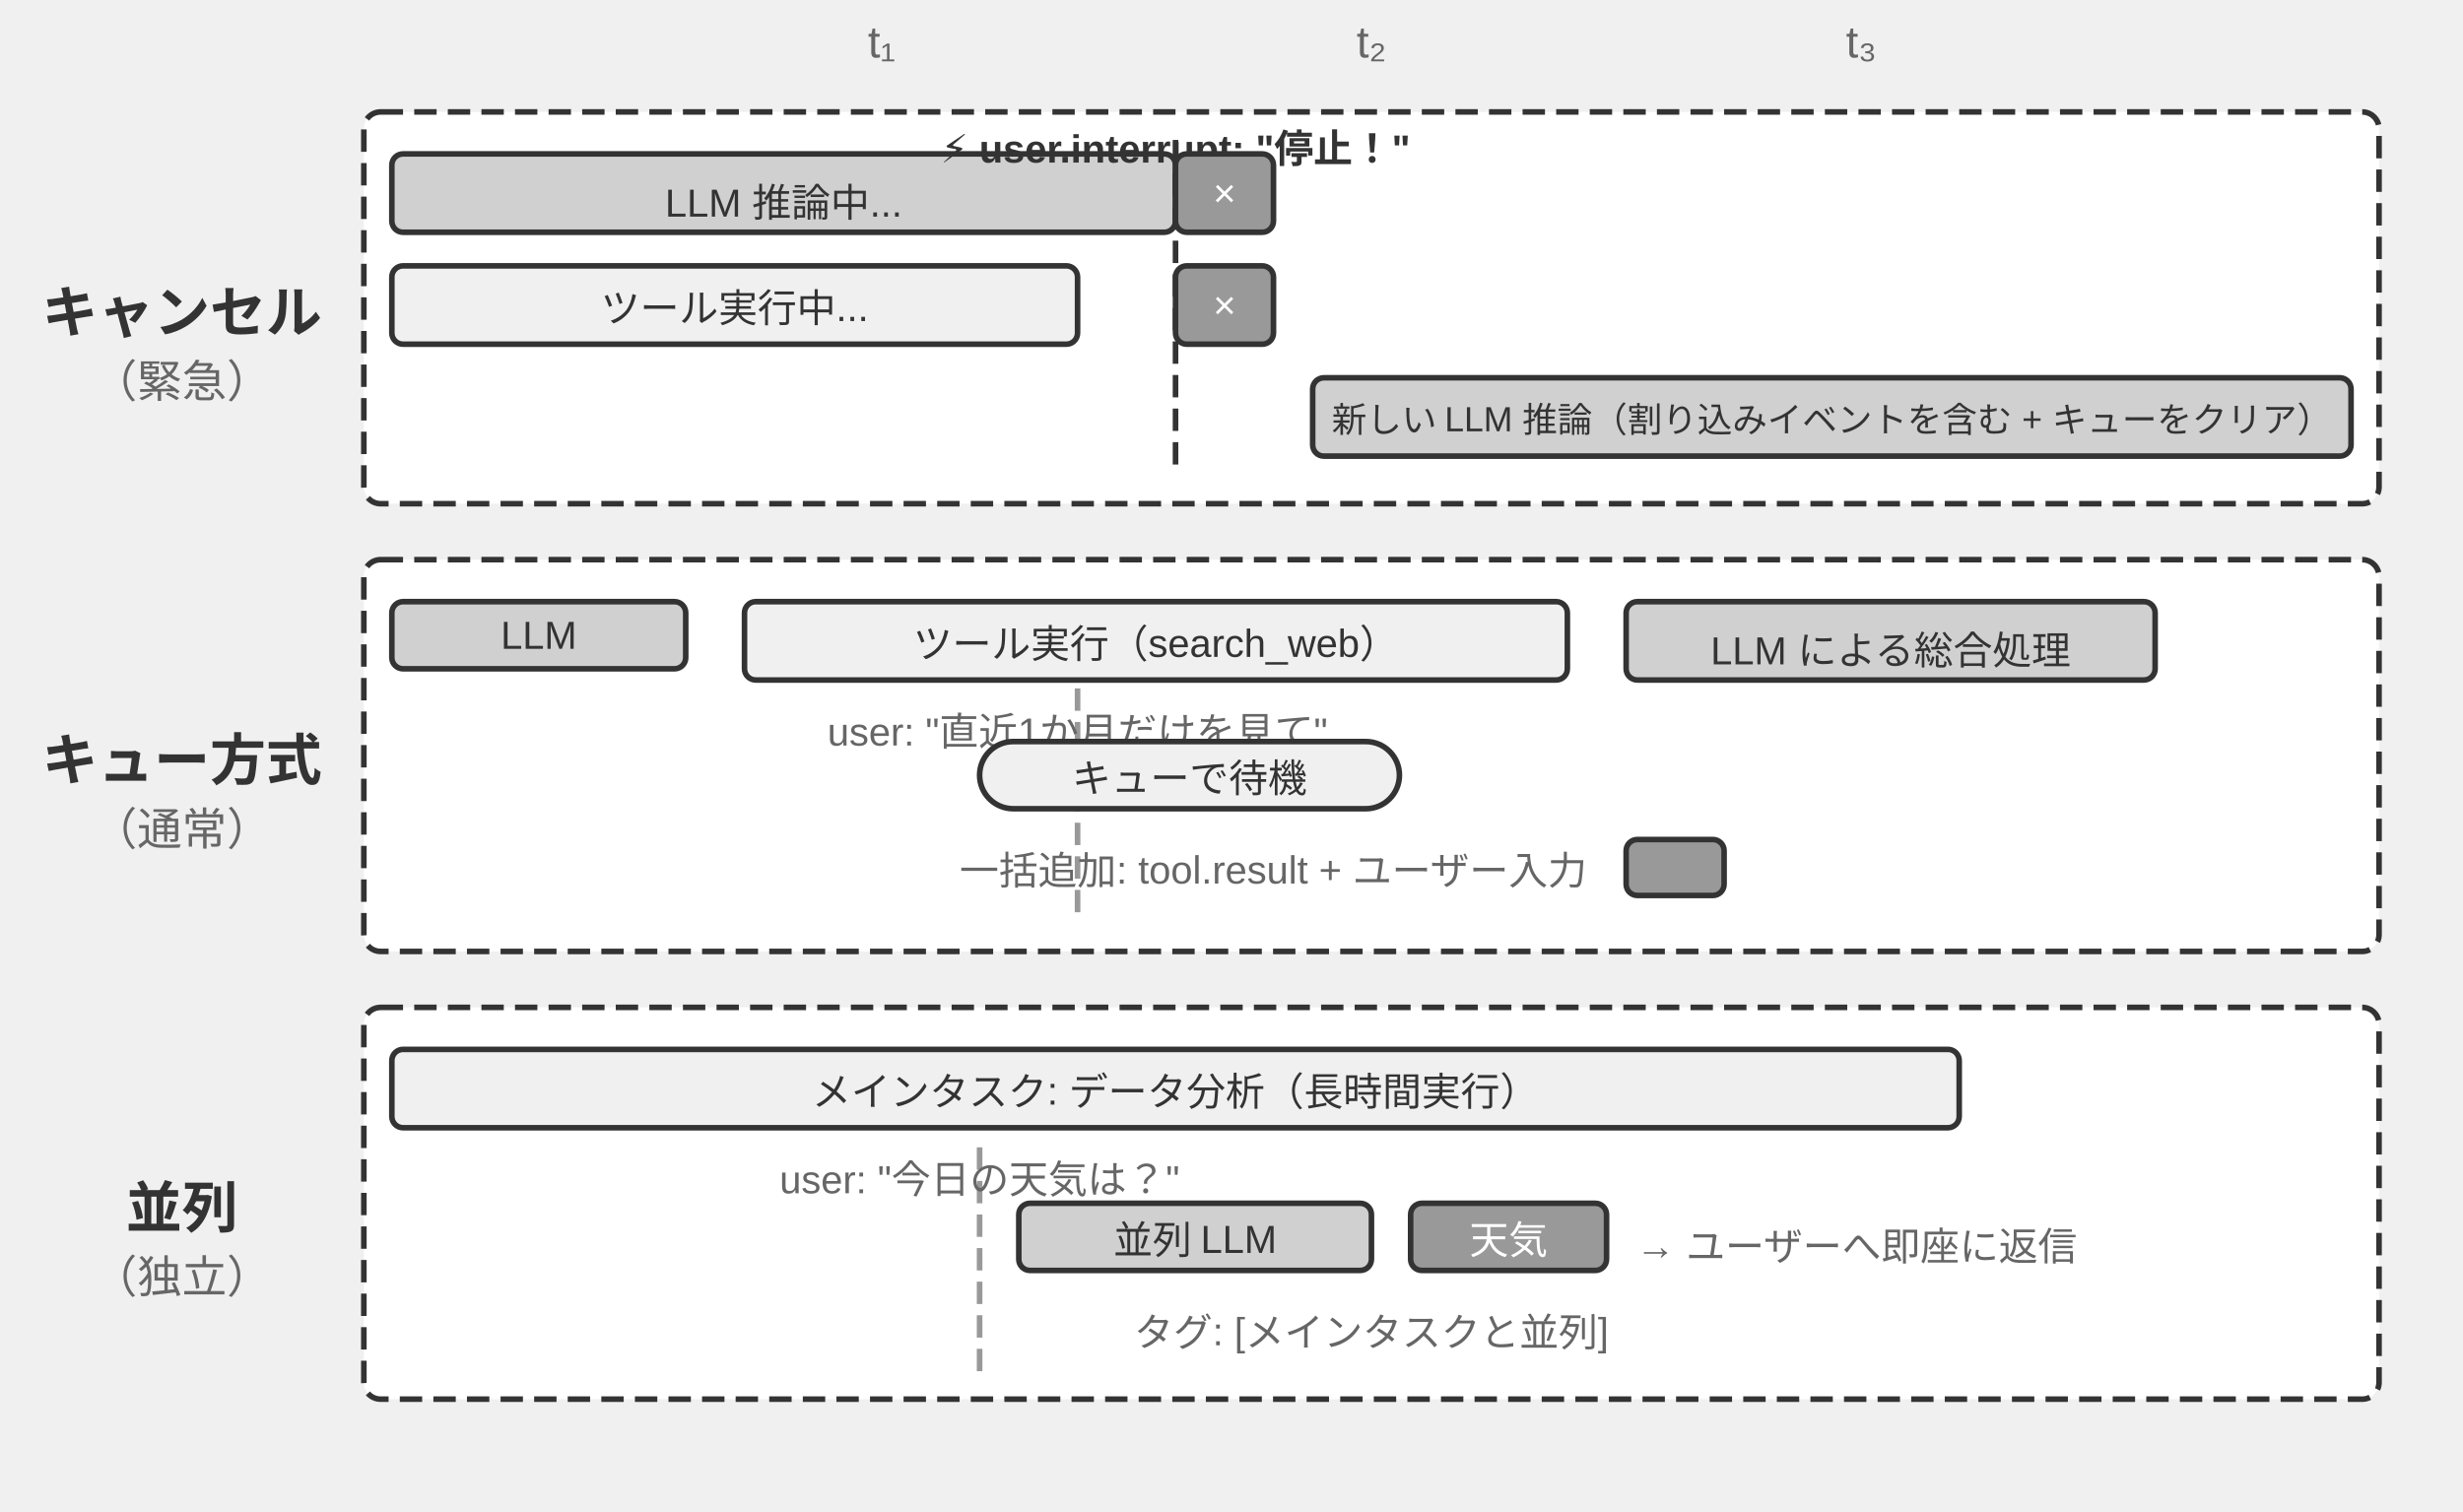
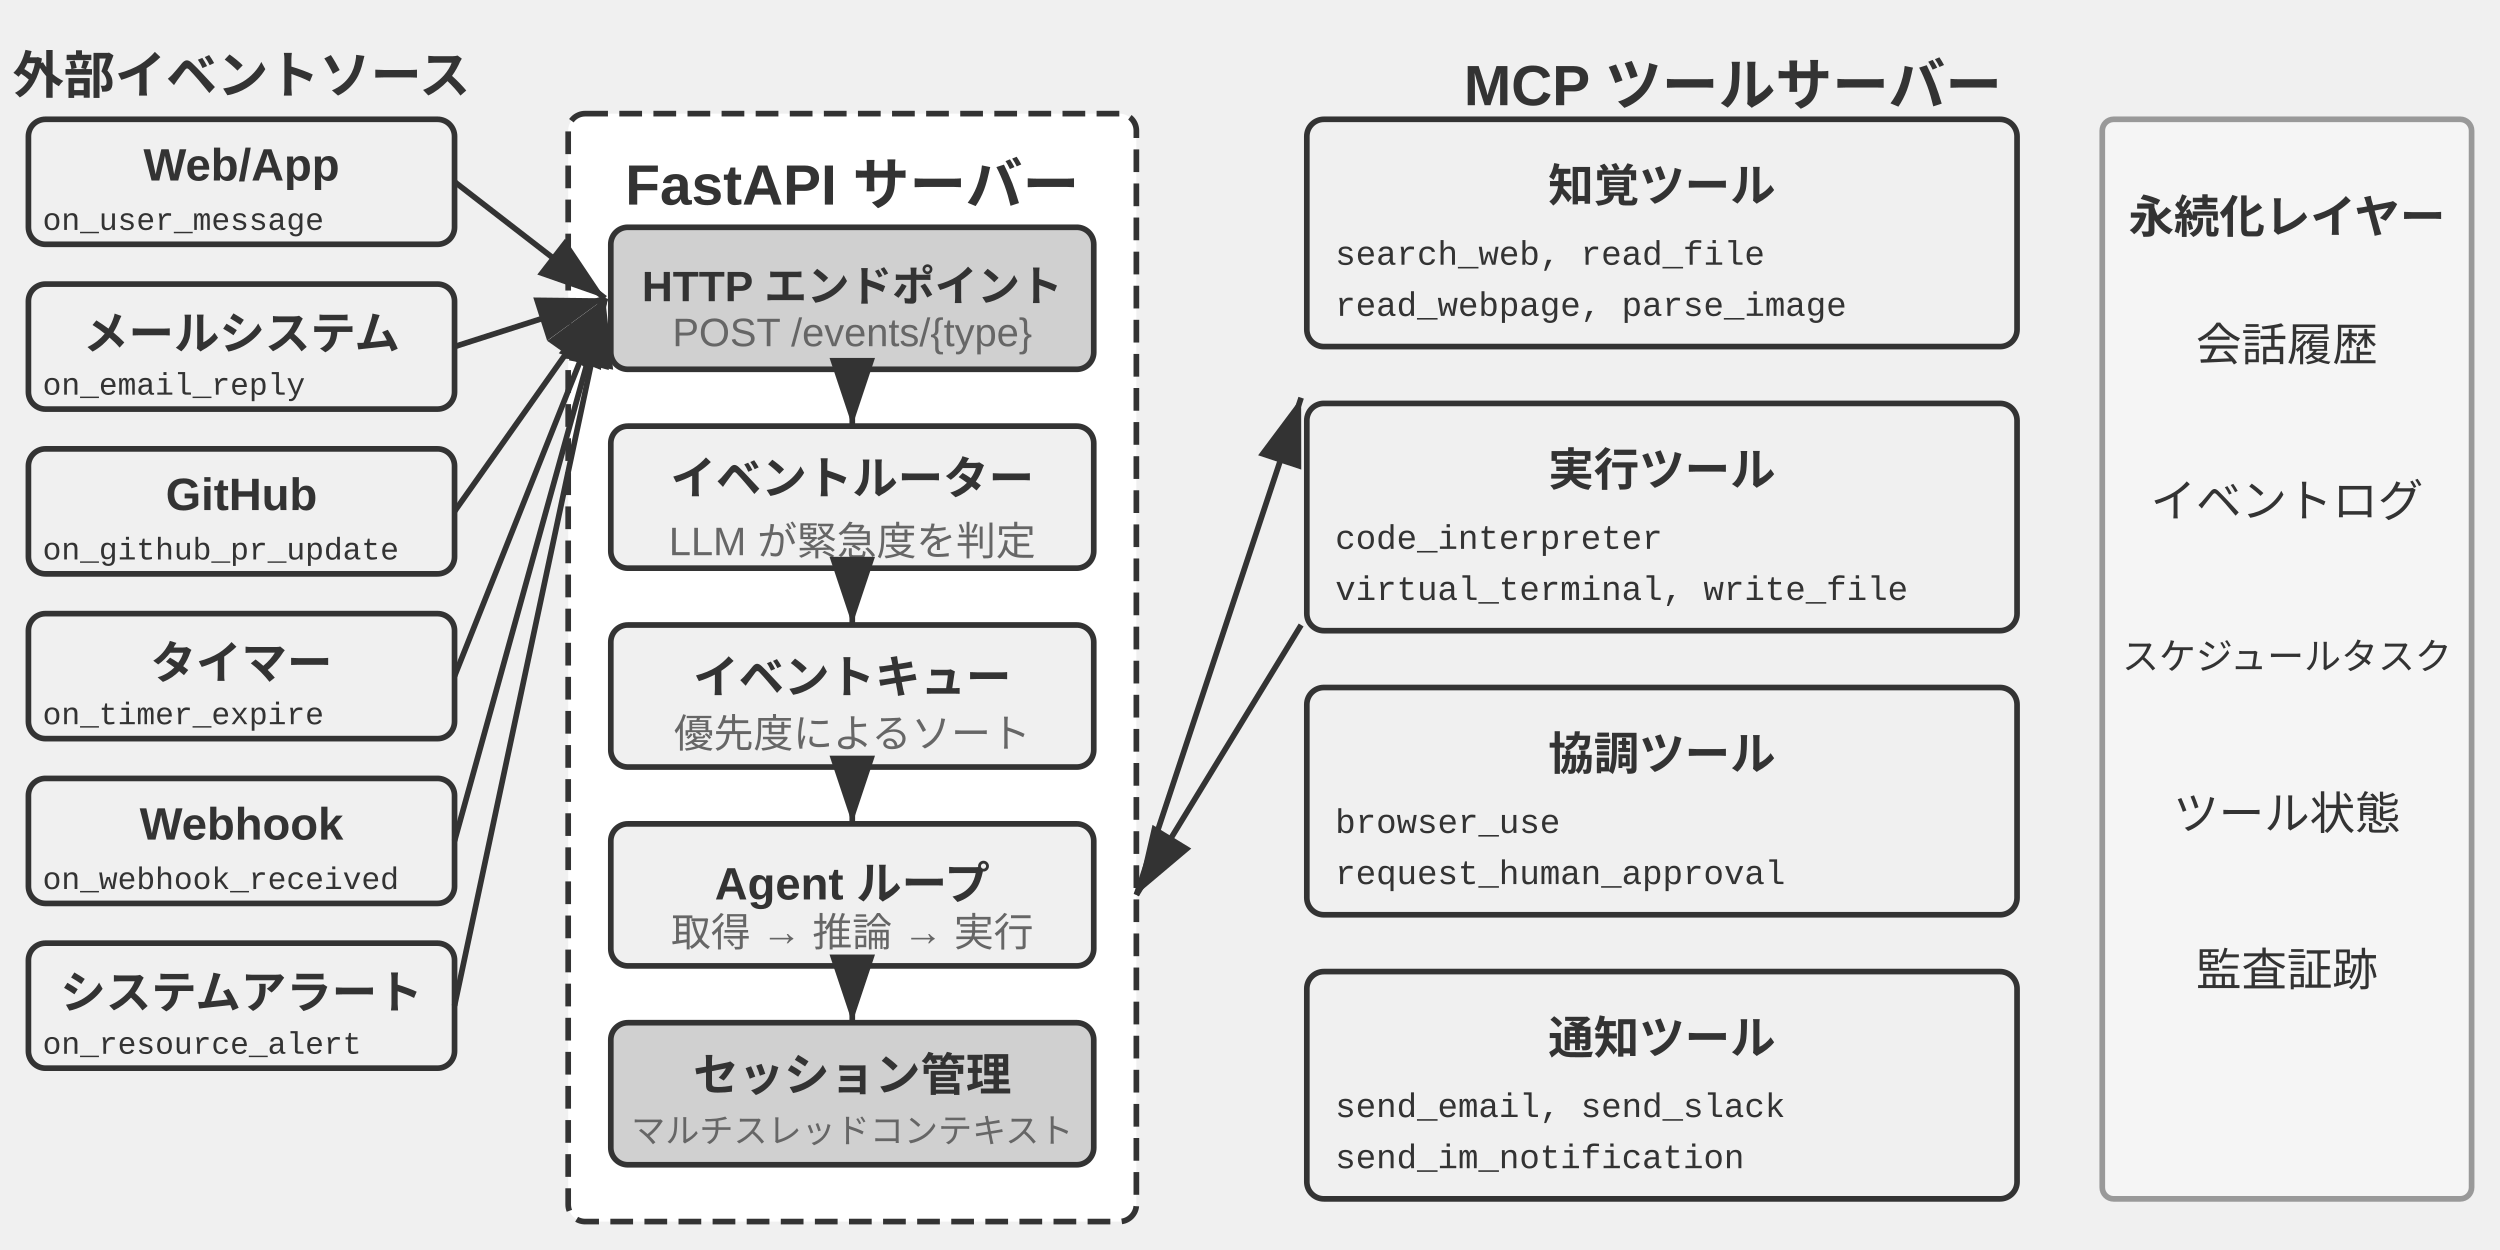
- <svg xmlns="http://www.w3.org/2000/svg" viewBox="0 40 880 540" width="880" height="540" style="background:#ffffff">
+ <svg xmlns="http://www.w3.org/2000/svg" viewBox="0 40 880 440" width="880" height="440" style="background:#ffffff">
  <defs>
    <marker id="ah" markerWidth="12" markerHeight="8" refX="12" refY="4" orient="auto">
      <polygon points="0 0, 12 4, 0 8" fill="#333333" />
    </marker>
    <marker id="ah-light" markerWidth="12" markerHeight="8" refX="12" refY="4" orient="auto">
      <polygon points="0 0, 12 4, 0 8" fill="#999999" />
    </marker>
  </defs>
-   <text x="315.0" y="55" font-family="Arial, 'Helvetica Neue', Helvetica, 'PingFang SC', 'Microsoft YaHei', sans-serif" font-size="16" fill="#666666" text-anchor="middle" dominant-baseline="central" font-weight="normal">t₁</text>
-   <text x="490.0" y="55" font-family="Arial, 'Helvetica Neue', Helvetica, 'PingFang SC', 'Microsoft YaHei', sans-serif" font-size="16" fill="#666666" text-anchor="middle" dominant-baseline="central" font-weight="normal">t₂</text>
-   <text x="665.0" y="55" font-family="Arial, 'Helvetica Neue', Helvetica, 'PingFang SC', 'Microsoft YaHei', sans-serif" font-size="16" fill="#666666" text-anchor="middle" dominant-baseline="central" font-weight="normal">t₃</text>
-   <rect x="130" y="80" width="720" height="140" rx="6" fill="#ffffff" stroke="#333333" stroke-width="2" stroke-dasharray="8,4" />
-   <text x="65.0" y="150" font-family="Arial, 'Helvetica Neue', Helvetica, 'PingFang SC', 'Microsoft YaHei', sans-serif" font-size="20" fill="#333333" text-anchor="middle" dominant-baseline="central" font-weight="bold">キャンセル</text>
-   <text x="65.0" y="175" font-family="Arial, 'Helvetica Neue', Helvetica, 'PingFang SC', 'Microsoft YaHei', sans-serif" font-size="16" fill="#666666" text-anchor="middle" dominant-baseline="central" font-weight="normal">（緊急）</text>
-   <rect x="140.0" y="95" width="280.0" height="28" rx="4" fill="#d0d0d0" stroke="#333333" stroke-width="2" />
-   <text x="280.0" y="109.0" font-family="Arial, 'Helvetica Neue', Helvetica, 'PingFang SC', 'Microsoft YaHei', sans-serif" font-size="14" fill="#333333" text-anchor="middle" dominant-baseline="central" font-weight="normal">LLM 推論中...</text>
-   <line x1="420.0" y1="90" x2="420.0" y2="210" stroke="#333333" stroke-width="2" stroke-dasharray="8,4" />
-   <text x="420.0" y="90" font-family="Arial, 'Helvetica Neue', Helvetica, 'PingFang SC', 'Microsoft YaHei', sans-serif" font-size="14" fill="#333333" text-anchor="middle" dominant-baseline="central" font-weight="bold">⚡ user.interrupt: "停止！"</text>
-   <rect x="420.0" y="95" width="35.0" height="28" rx="4" fill="#999999" stroke="#333333" stroke-width="2" />
-   <text x="437.5" y="109.0" font-family="Arial, 'Helvetica Neue', Helvetica, 'PingFang SC', 'Microsoft YaHei', sans-serif" font-size="14" fill="#ffffff" text-anchor="middle" dominant-baseline="central" font-weight="normal">×</text>
-   <rect x="140.0" y="135" width="245.0" height="28" rx="4" fill="#f0f0f0" stroke="#333333" stroke-width="2" />
-   <text x="262.5" y="149.0" font-family="Arial, 'Helvetica Neue', Helvetica, 'PingFang SC', 'Microsoft YaHei', sans-serif" font-size="14" fill="#333333" text-anchor="middle" dominant-baseline="central" font-weight="normal">ツール実行中...</text>
-   <rect x="420.0" y="135" width="35.0" height="28" rx="4" fill="#999999" stroke="#333333" stroke-width="2" />
-   <text x="437.5" y="149.0" font-family="Arial, 'Helvetica Neue', Helvetica, 'PingFang SC', 'Microsoft YaHei', sans-serif" font-size="14" fill="#ffffff" text-anchor="middle" dominant-baseline="central" font-weight="normal">×</text>
-   <rect x="469.0" y="175" width="371.0" height="28" rx="4" fill="#d0d0d0" stroke="#333333" stroke-width="2" />
-   <text x="654.5" y="189.0" font-family="Arial, 'Helvetica Neue', Helvetica, 'PingFang SC', 'Microsoft YaHei', sans-serif" font-size="12.5" fill="#333333" text-anchor="middle" dominant-baseline="central" font-weight="normal">新しい LLM 推論（割り込みイベントを含む + キューをクリア）</text>
-   <rect x="130" y="240" width="720" height="140" rx="6" fill="#ffffff" stroke="#333333" stroke-width="2" stroke-dasharray="8,4" />
-   <text x="65.0" y="310" font-family="Arial, 'Helvetica Neue', Helvetica, 'PingFang SC', 'Microsoft YaHei', sans-serif" font-size="20" fill="#333333" text-anchor="middle" dominant-baseline="central" font-weight="bold">キュー方式</text>
-   <text x="65.0" y="335" font-family="Arial, 'Helvetica Neue', Helvetica, 'PingFang SC', 'Microsoft YaHei', sans-serif" font-size="16" fill="#666666" text-anchor="middle" dominant-baseline="central" font-weight="normal">（通常）</text>
-   <rect x="140.0" y="255" width="105.0" height="24" rx="4" fill="#d0d0d0" stroke="#333333" stroke-width="2" />
-   <text x="192.5" y="267.0" font-family="Arial, 'Helvetica Neue', Helvetica, 'PingFang SC', 'Microsoft YaHei', sans-serif" font-size="14" fill="#333333" text-anchor="middle" dominant-baseline="central" font-weight="normal">LLM</text>
-   <rect x="266.0" y="255" width="294.0" height="28" rx="4" fill="#f0f0f0" stroke="#333333" stroke-width="2" />
-   <text x="413.0" y="269.0" font-family="Arial, 'Helvetica Neue', Helvetica, 'PingFang SC', 'Microsoft YaHei', sans-serif" font-size="14" fill="#333333" text-anchor="middle" dominant-baseline="central" font-weight="normal">ツール実行（search_web）</text>
-   <rect x="581.0" y="255" width="189.0" height="28" rx="4" fill="#d0d0d0" stroke="#333333" stroke-width="2" />
-   <text x="675.5" y="269.0" font-family="Arial, 'Helvetica Neue', Helvetica, 'PingFang SC', 'Microsoft YaHei', sans-serif" font-size="14" fill="#333333" text-anchor="middle" dominant-baseline="central" font-weight="normal">LLM による総合処理</text>
-   <line x1="385.0" y1="286" x2="385.0" y2="370" stroke="#999999" stroke-width="2" stroke-dasharray="8,4" />
-   <text x="385.0" y="298" font-family="Arial, 'Helvetica Neue', Helvetica, 'PingFang SC', 'Microsoft YaHei', sans-serif" font-size="14" fill="#666666" text-anchor="middle" dominant-baseline="central" font-weight="normal">user: "直近1か月だけを見て"</text>
-   <rect x="350.0" y="305" width="150" height="24" rx="12" fill="#f0f0f0" stroke="#333333" stroke-width="2" />
-   <text x="425.0" y="317.0" font-family="Arial, 'Helvetica Neue', Helvetica, 'PingFang SC', 'Microsoft YaHei', sans-serif" font-size="14" fill="#333333" text-anchor="middle" dominant-baseline="central" font-weight="normal">キューで待機</text>
-   <rect x="581.0" y="340" width="35.0" height="20" rx="4" fill="#999999" stroke="#333333" stroke-width="2" />
-   <text x="598.5" y="350.0" font-family="Arial, 'Helvetica Neue', Helvetica, 'PingFang SC', 'Microsoft YaHei', sans-serif" font-size="14" fill="#ffffff" text-anchor="middle" dominant-baseline="central" font-weight="normal" />
-   <text x="567.0" y="350" font-family="Arial, 'Helvetica Neue', Helvetica, 'PingFang SC', 'Microsoft YaHei', sans-serif" font-size="14" fill="#666666" text-anchor="end" dominant-baseline="central" font-weight="normal">一括追加: tool.result + ユーザー入力</text>
-   <rect x="130" y="400" width="720" height="140" rx="6" fill="#ffffff" stroke="#333333" stroke-width="2" stroke-dasharray="8,4" />
-   <text x="65.0" y="470" font-family="Arial, 'Helvetica Neue', Helvetica, 'PingFang SC', 'Microsoft YaHei', sans-serif" font-size="20" fill="#333333" text-anchor="middle" dominant-baseline="central" font-weight="bold">並列</text>
-   <text x="65.0" y="495" font-family="Arial, 'Helvetica Neue', Helvetica, 'PingFang SC', 'Microsoft YaHei', sans-serif" font-size="16" fill="#666666" text-anchor="middle" dominant-baseline="central" font-weight="normal">（独立）</text>
-   <rect x="140.0" y="415" width="560.0" height="28" rx="4" fill="#f0f0f0" stroke="#333333" stroke-width="2" />
-   <text x="420.0" y="429.0" font-family="Arial, 'Helvetica Neue', Helvetica, 'PingFang SC', 'Microsoft YaHei', sans-serif" font-size="14" fill="#333333" text-anchor="middle" dominant-baseline="central" font-weight="normal">メインタスク: データ分析（長時間実行）</text>
-   <line x1="350.0" y1="450" x2="350.0" y2="530" stroke="#999999" stroke-width="2" stroke-dasharray="8,4" />
-   <text x="350.0" y="458" font-family="Arial, 'Helvetica Neue', Helvetica, 'PingFang SC', 'Microsoft YaHei', sans-serif" font-size="14" fill="#666666" text-anchor="middle" dominant-baseline="central" font-weight="normal">user: "今日の天気は？"</text>
-   <rect x="364.0" y="470" width="126.0" height="24" rx="4" fill="#d0d0d0" stroke="#333333" stroke-width="2" />
-   <text x="427.0" y="482.0" font-family="Arial, 'Helvetica Neue', Helvetica, 'PingFang SC', 'Microsoft YaHei', sans-serif" font-size="14" fill="#333333" text-anchor="middle" dominant-baseline="central" font-weight="normal">並列 LLM</text>
-   <rect x="504.0" y="470" width="70.0" height="24" rx="4" fill="#999999" stroke="#333333" stroke-width="2" />
-   <text x="539.0" y="482.0" font-family="Arial, 'Helvetica Neue', Helvetica, 'PingFang SC', 'Microsoft YaHei', sans-serif" font-size="14" fill="#ffffff" text-anchor="middle" dominant-baseline="central" font-weight="normal">天気</text>
-   <text x="584.5" y="482" font-family="Arial, 'Helvetica Neue', Helvetica, 'PingFang SC', 'Microsoft YaHei', sans-serif" font-size="14" fill="#666666" text-anchor="start" dominant-baseline="central" font-weight="normal">→ ユーザーへ即座に返信</text>
-   <text x="490.0" y="515" font-family="Arial, 'Helvetica Neue', Helvetica, 'PingFang SC', 'Microsoft YaHei', sans-serif" font-size="14" fill="#666666" text-anchor="middle" dominant-baseline="central" font-weight="normal">タグ: [メインタスクと並列]</text>
+   <text x="85" y="65" font-family="Arial, 'Helvetica Neue', Helvetica, 'PingFang SC', 'Microsoft YaHei', sans-serif" font-size="18" fill="#333333" text-anchor="middle" dominant-baseline="central" font-weight="bold">外部イベントソース</text>
+   <rect x="10" y="82" width="150" height="44" rx="6" fill="#f0f0f0" stroke="#333333" stroke-width="2" />
+   <text x="85" y="98" font-family="Arial, 'Helvetica Neue', Helvetica, 'PingFang SC', 'Microsoft YaHei', sans-serif" font-size="16" fill="#333333" text-anchor="middle" dominant-baseline="central" font-weight="bold">Web/App</text>
+   <text x="15" y="118" font-family="'Courier New', Courier, monospace" font-size="11" fill="#333333" text-anchor="start" dominant-baseline="central">on_user_message</text>
+   <rect x="10" y="140" width="150" height="44" rx="6" fill="#f0f0f0" stroke="#333333" stroke-width="2" />
+   <text x="85" y="156" font-family="Arial, 'Helvetica Neue', Helvetica, 'PingFang SC', 'Microsoft YaHei', sans-serif" font-size="16" fill="#333333" text-anchor="middle" dominant-baseline="central" font-weight="bold">メールシステム</text>
+   <text x="15" y="176" font-family="'Courier New', Courier, monospace" font-size="11" fill="#333333" text-anchor="start" dominant-baseline="central">on_email_reply</text>
+   <rect x="10" y="198" width="150" height="44" rx="6" fill="#f0f0f0" stroke="#333333" stroke-width="2" />
+   <text x="85" y="214" font-family="Arial, 'Helvetica Neue', Helvetica, 'PingFang SC', 'Microsoft YaHei', sans-serif" font-size="16" fill="#333333" text-anchor="middle" dominant-baseline="central" font-weight="bold">GitHub</text>
+   <text x="15" y="234" font-family="'Courier New', Courier, monospace" font-size="11" fill="#333333" text-anchor="start" dominant-baseline="central">on_github_pr_update</text>
+   <rect x="10" y="256" width="150" height="44" rx="6" fill="#f0f0f0" stroke="#333333" stroke-width="2" />
+   <text x="85" y="272" font-family="Arial, 'Helvetica Neue', Helvetica, 'PingFang SC', 'Microsoft YaHei', sans-serif" font-size="16" fill="#333333" text-anchor="middle" dominant-baseline="central" font-weight="bold">タイマー</text>
+   <text x="15" y="292" font-family="'Courier New', Courier, monospace" font-size="11" fill="#333333" text-anchor="start" dominant-baseline="central">on_timer_expire</text>
+   <rect x="10" y="314" width="150" height="44" rx="6" fill="#f0f0f0" stroke="#333333" stroke-width="2" />
+   <text x="85" y="330" font-family="Arial, 'Helvetica Neue', Helvetica, 'PingFang SC', 'Microsoft YaHei', sans-serif" font-size="16" fill="#333333" text-anchor="middle" dominant-baseline="central" font-weight="bold">Webhook</text>
+   <text x="15" y="350" font-family="'Courier New', Courier, monospace" font-size="11" fill="#333333" text-anchor="start" dominant-baseline="central">on_webhook_received</text>
+   <rect x="10" y="372" width="150" height="44" rx="6" fill="#f0f0f0" stroke="#333333" stroke-width="2" />
+   <text x="85" y="388" font-family="Arial, 'Helvetica Neue', Helvetica, 'PingFang SC', 'Microsoft YaHei', sans-serif" font-size="16" fill="#333333" text-anchor="middle" dominant-baseline="central" font-weight="bold">システムアラート</text>
+   <text x="15" y="408" font-family="'Courier New', Courier, monospace" font-size="11" fill="#333333" text-anchor="start" dominant-baseline="central">on_resource_alert</text>
+   <rect x="200" y="80" width="200" height="390" rx="6" fill="#ffffff" stroke="#333333" stroke-width="2" stroke-dasharray="8,4" />
+   <text x="300" y="100" font-family="Arial, 'Helvetica Neue', Helvetica, 'PingFang SC', 'Microsoft YaHei', sans-serif" font-size="20" fill="#333333" text-anchor="middle" dominant-baseline="central" font-weight="bold">FastAPI サーバー</text>
+   <rect x="215" y="120" width="170" height="50" rx="6" fill="#d0d0d0" stroke="#333333" stroke-width="2" />
+   <text x="300" y="137" font-family="Arial, 'Helvetica Neue', Helvetica, 'PingFang SC', 'Microsoft YaHei', sans-serif" font-size="15" fill="#333333" text-anchor="middle" dominant-baseline="central" font-weight="bold">HTTP エンドポイント</text>
+   <text x="300" y="157" font-family="Arial, 'Helvetica Neue', Helvetica, 'PingFang SC', 'Microsoft YaHei', sans-serif" font-size="14" fill="#666666" text-anchor="middle" dominant-baseline="central" font-weight="normal">POST /events/{type}</text>
+   <rect x="215" y="190" width="170" height="50" rx="6" fill="#f0f0f0" stroke="#333333" stroke-width="2" />
+   <text x="300" y="207" font-family="Arial, 'Helvetica Neue', Helvetica, 'PingFang SC', 'Microsoft YaHei', sans-serif" font-size="16" fill="#333333" text-anchor="middle" dominant-baseline="central" font-weight="bold">イベントルーター</text>
+   <text x="300" y="227" font-family="Arial, 'Helvetica Neue', Helvetica, 'PingFang SC', 'Microsoft YaHei', sans-serif" font-size="14" fill="#666666" text-anchor="middle" dominant-baseline="central" font-weight="normal">LLM が緊急度を判定</text>
+   <rect x="215" y="260" width="170" height="50" rx="6" fill="#f0f0f0" stroke="#333333" stroke-width="2" />
+   <text x="300" y="277" font-family="Arial, 'Helvetica Neue', Helvetica, 'PingFang SC', 'Microsoft YaHei', sans-serif" font-size="16" fill="#333333" text-anchor="middle" dominant-baseline="central" font-weight="bold">イベントキュー</text>
+   <text x="300" y="297" font-family="Arial, 'Helvetica Neue', Helvetica, 'PingFang SC', 'Microsoft YaHei', sans-serif" font-size="14" fill="#666666" text-anchor="middle" dominant-baseline="central" font-weight="normal">優先度によるソート</text>
+   <rect x="215" y="330" width="170" height="50" rx="6" fill="#f0f0f0" stroke="#333333" stroke-width="2" />
+   <text x="300" y="347" font-family="Arial, 'Helvetica Neue', Helvetica, 'PingFang SC', 'Microsoft YaHei', sans-serif" font-size="16" fill="#333333" text-anchor="middle" dominant-baseline="central" font-weight="bold">Agent ループ</text>
+   <text x="300" y="367" font-family="Arial, 'Helvetica Neue', Helvetica, 'PingFang SC', 'Microsoft YaHei', sans-serif" font-size="14" fill="#666666" text-anchor="middle" dominant-baseline="central" font-weight="normal">取得 → 推論 → 実行</text>
+   <rect x="215" y="400" width="170" height="50" rx="6" fill="#d0d0d0" stroke="#333333" stroke-width="2" />
+   <text x="300" y="417" font-family="Arial, 'Helvetica Neue', Helvetica, 'PingFang SC', 'Microsoft YaHei', sans-serif" font-size="16" fill="#333333" text-anchor="middle" dominant-baseline="central" font-weight="bold">セッション管理</text>
+   <text x="300" y="437" font-family="Arial, 'Helvetica Neue', Helvetica, 'PingFang SC', 'Microsoft YaHei', sans-serif" font-size="12" fill="#666666" text-anchor="middle" dominant-baseline="central" font-weight="normal">マルチスレッドコンテキスト</text>
+   <line x1="300" y1="170" x2="300" y2="190" stroke="#333333" stroke-width="2" marker-end="url(#ah)" />
+   <line x1="300" y1="240" x2="300" y2="260" stroke="#333333" stroke-width="2" marker-end="url(#ah)" />
+   <line x1="300" y1="310" x2="300" y2="330" stroke="#333333" stroke-width="2" marker-end="url(#ah)" />
+   <line x1="300" y1="380" x2="300" y2="400" stroke="#333333" stroke-width="2" marker-end="url(#ah)" />
+   <line x1="160" y1="104" x2="213" y2="145" stroke="#333333" stroke-width="2" marker-end="url(#ah)" />
+   <line x1="160" y1="162" x2="213" y2="145" stroke="#333333" stroke-width="2" marker-end="url(#ah)" />
+   <line x1="160" y1="220" x2="213" y2="145" stroke="#333333" stroke-width="2" marker-end="url(#ah)" />
+   <line x1="160" y1="278" x2="213" y2="145" stroke="#333333" stroke-width="2" marker-end="url(#ah)" />
+   <line x1="160" y1="336" x2="213" y2="145" stroke="#333333" stroke-width="2" marker-end="url(#ah)" />
+   <line x1="160" y1="394" x2="213" y2="145" stroke="#333333" stroke-width="2" marker-end="url(#ah)" />
+   <text x="610" y="65" font-family="Arial, 'Helvetica Neue', Helvetica, 'PingFang SC', 'Microsoft YaHei', sans-serif" font-size="20" fill="#333333" text-anchor="middle" dominant-baseline="central" font-weight="bold">MCP ツールサーバー</text>
+   <rect x="460" y="82" width="250" height="80" rx="6" fill="#f0f0f0" stroke="#333333" stroke-width="2" />
+   <text x="585" y="104" font-family="Arial, 'Helvetica Neue', Helvetica, 'PingFang SC', 'Microsoft YaHei', sans-serif" font-size="16" fill="#333333" text-anchor="middle" dominant-baseline="central" font-weight="bold">知覚ツール</text>
+   <text x="470" y="130" font-family="'Courier New', Courier, monospace" font-size="12" fill="#333333" text-anchor="start" dominant-baseline="central">search_web, read_file</text>
+   <text x="470" y="148" font-family="'Courier New', Courier, monospace" font-size="12" fill="#333333" text-anchor="start" dominant-baseline="central">read_webpage, parse_image</text>
+   <rect x="460" y="182" width="250" height="80" rx="6" fill="#f0f0f0" stroke="#333333" stroke-width="2" />
+   <text x="585" y="204" font-family="Arial, 'Helvetica Neue', Helvetica, 'PingFang SC', 'Microsoft YaHei', sans-serif" font-size="16" fill="#333333" text-anchor="middle" dominant-baseline="central" font-weight="bold">実行ツール</text>
+   <text x="470" y="230" font-family="'Courier New', Courier, monospace" font-size="12" fill="#333333" text-anchor="start" dominant-baseline="central">code_interpreter</text>
+   <text x="470" y="248" font-family="'Courier New', Courier, monospace" font-size="12" fill="#333333" text-anchor="start" dominant-baseline="central">virtual_terminal, write_file</text>
+   <rect x="460" y="282" width="250" height="80" rx="6" fill="#f0f0f0" stroke="#333333" stroke-width="2" />
+   <text x="585" y="304" font-family="Arial, 'Helvetica Neue', Helvetica, 'PingFang SC', 'Microsoft YaHei', sans-serif" font-size="16" fill="#333333" text-anchor="middle" dominant-baseline="central" font-weight="bold">協調ツール</text>
+   <text x="470" y="330" font-family="'Courier New', Courier, monospace" font-size="12" fill="#333333" text-anchor="start" dominant-baseline="central">browser_use</text>
+   <text x="470" y="348" font-family="'Courier New', Courier, monospace" font-size="12" fill="#333333" text-anchor="start" dominant-baseline="central">request_human_approval</text>
+   <rect x="460" y="382" width="250" height="80" rx="6" fill="#f0f0f0" stroke="#333333" stroke-width="2" />
+   <text x="585" y="404" font-family="Arial, 'Helvetica Neue', Helvetica, 'PingFang SC', 'Microsoft YaHei', sans-serif" font-size="16" fill="#333333" text-anchor="middle" dominant-baseline="central" font-weight="bold">通知ツール</text>
+   <text x="470" y="430" font-family="'Courier New', Courier, monospace" font-size="12" fill="#333333" text-anchor="start" dominant-baseline="central">send_email, send_slack</text>
+   <text x="470" y="448" font-family="'Courier New', Courier, monospace" font-size="12" fill="#333333" text-anchor="start" dominant-baseline="central">send_im_notification</text>
+   <line x1="400" y1="355" x2="458" y2="180" stroke="#333333" stroke-width="2" marker-end="url(#ah)" />
+   <line x1="458" y1="260" x2="400" y2="355" stroke="#333333" stroke-width="2" marker-end="url(#ah)" />
+   <rect x="740" y="82" width="130" height="380" rx="4" fill="#f5f5f5" stroke="#999999" stroke-width="2" />
+   <text x="805" y="115" font-family="Arial, 'Helvetica Neue', Helvetica, 'PingFang SC', 'Microsoft YaHei', sans-serif" font-size="16" fill="#333333" text-anchor="middle" dominant-baseline="central" font-weight="bold">永続化レイヤー</text>
+   <text x="805" y="160" font-family="Arial, 'Helvetica Neue', Helvetica, 'PingFang SC', 'Microsoft YaHei', sans-serif" font-size="16" fill="#333333" text-anchor="middle" dominant-baseline="central" font-weight="normal">会話履歴</text>
+   <text x="805" y="215" font-family="Arial, 'Helvetica Neue', Helvetica, 'PingFang SC', 'Microsoft YaHei', sans-serif" font-size="16" fill="#333333" text-anchor="middle" dominant-baseline="central" font-weight="normal">イベントログ</text>
+   <text x="805" y="270" font-family="Arial, 'Helvetica Neue', Helvetica, 'PingFang SC', 'Microsoft YaHei', sans-serif" font-size="13" fill="#333333" text-anchor="middle" dominant-baseline="central" font-weight="normal">スケジュールタスク</text>
+   <text x="805" y="325" font-family="Arial, 'Helvetica Neue', Helvetica, 'PingFang SC', 'Microsoft YaHei', sans-serif" font-size="16" fill="#333333" text-anchor="middle" dominant-baseline="central" font-weight="normal">ツール状態</text>
+   <text x="805" y="380" font-family="Arial, 'Helvetica Neue', Helvetica, 'PingFang SC', 'Microsoft YaHei', sans-serif" font-size="16" fill="#333333" text-anchor="middle" dominant-baseline="central" font-weight="normal">監査証跡</text>
</svg>
